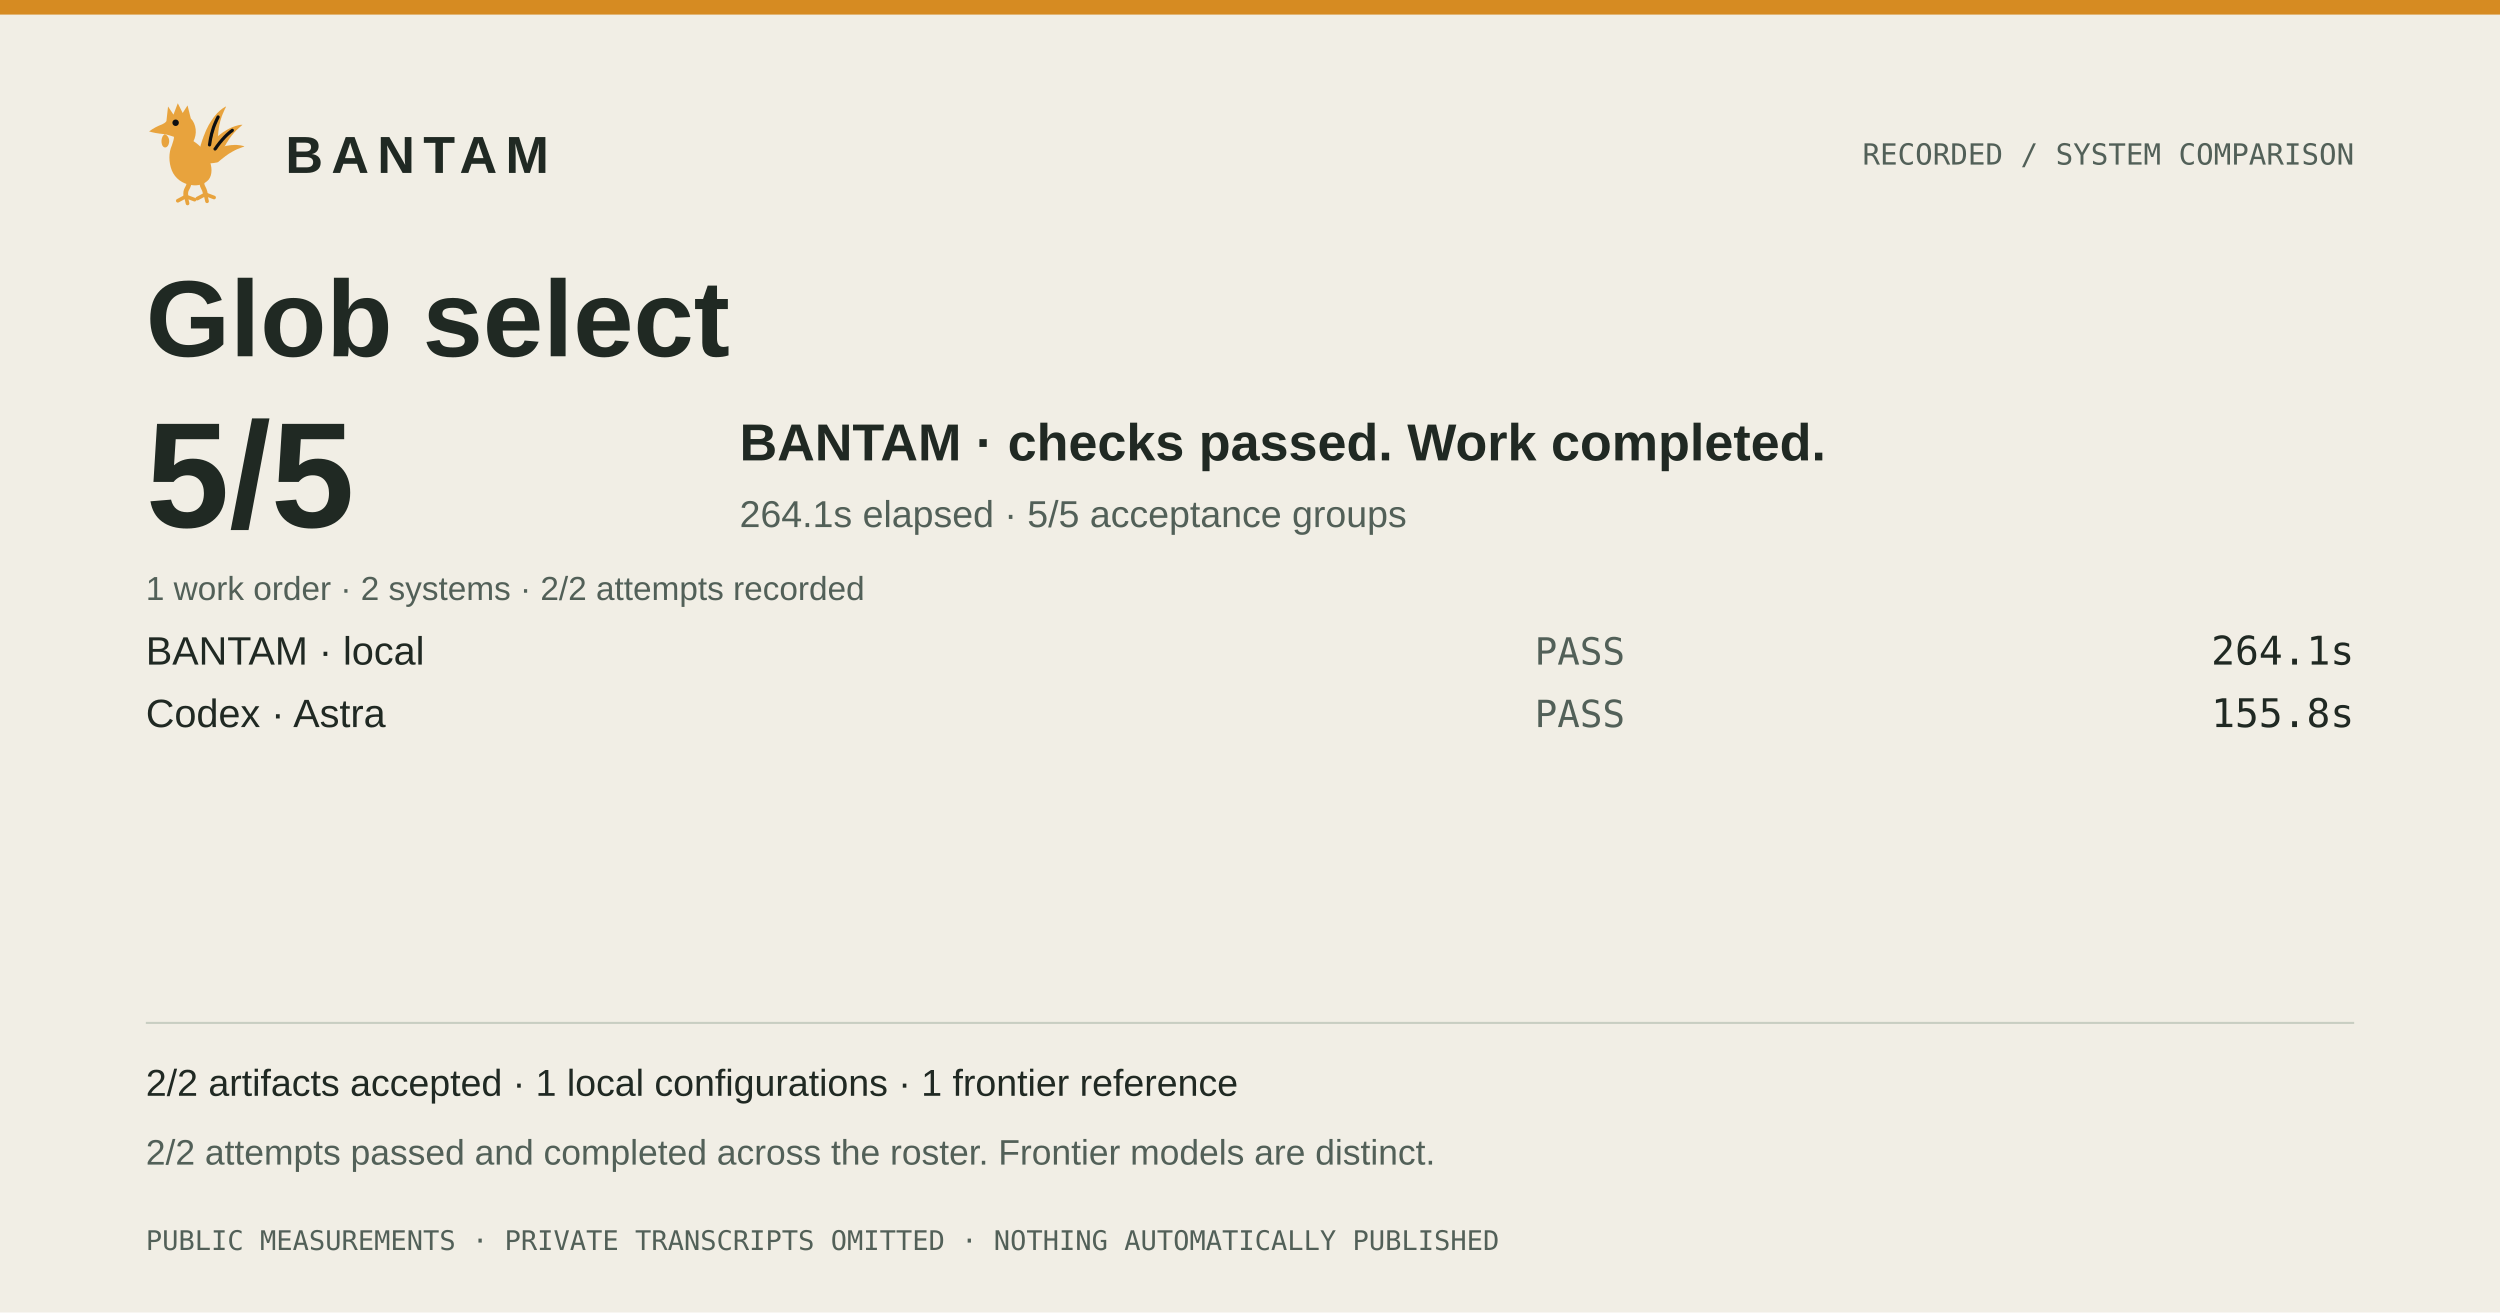
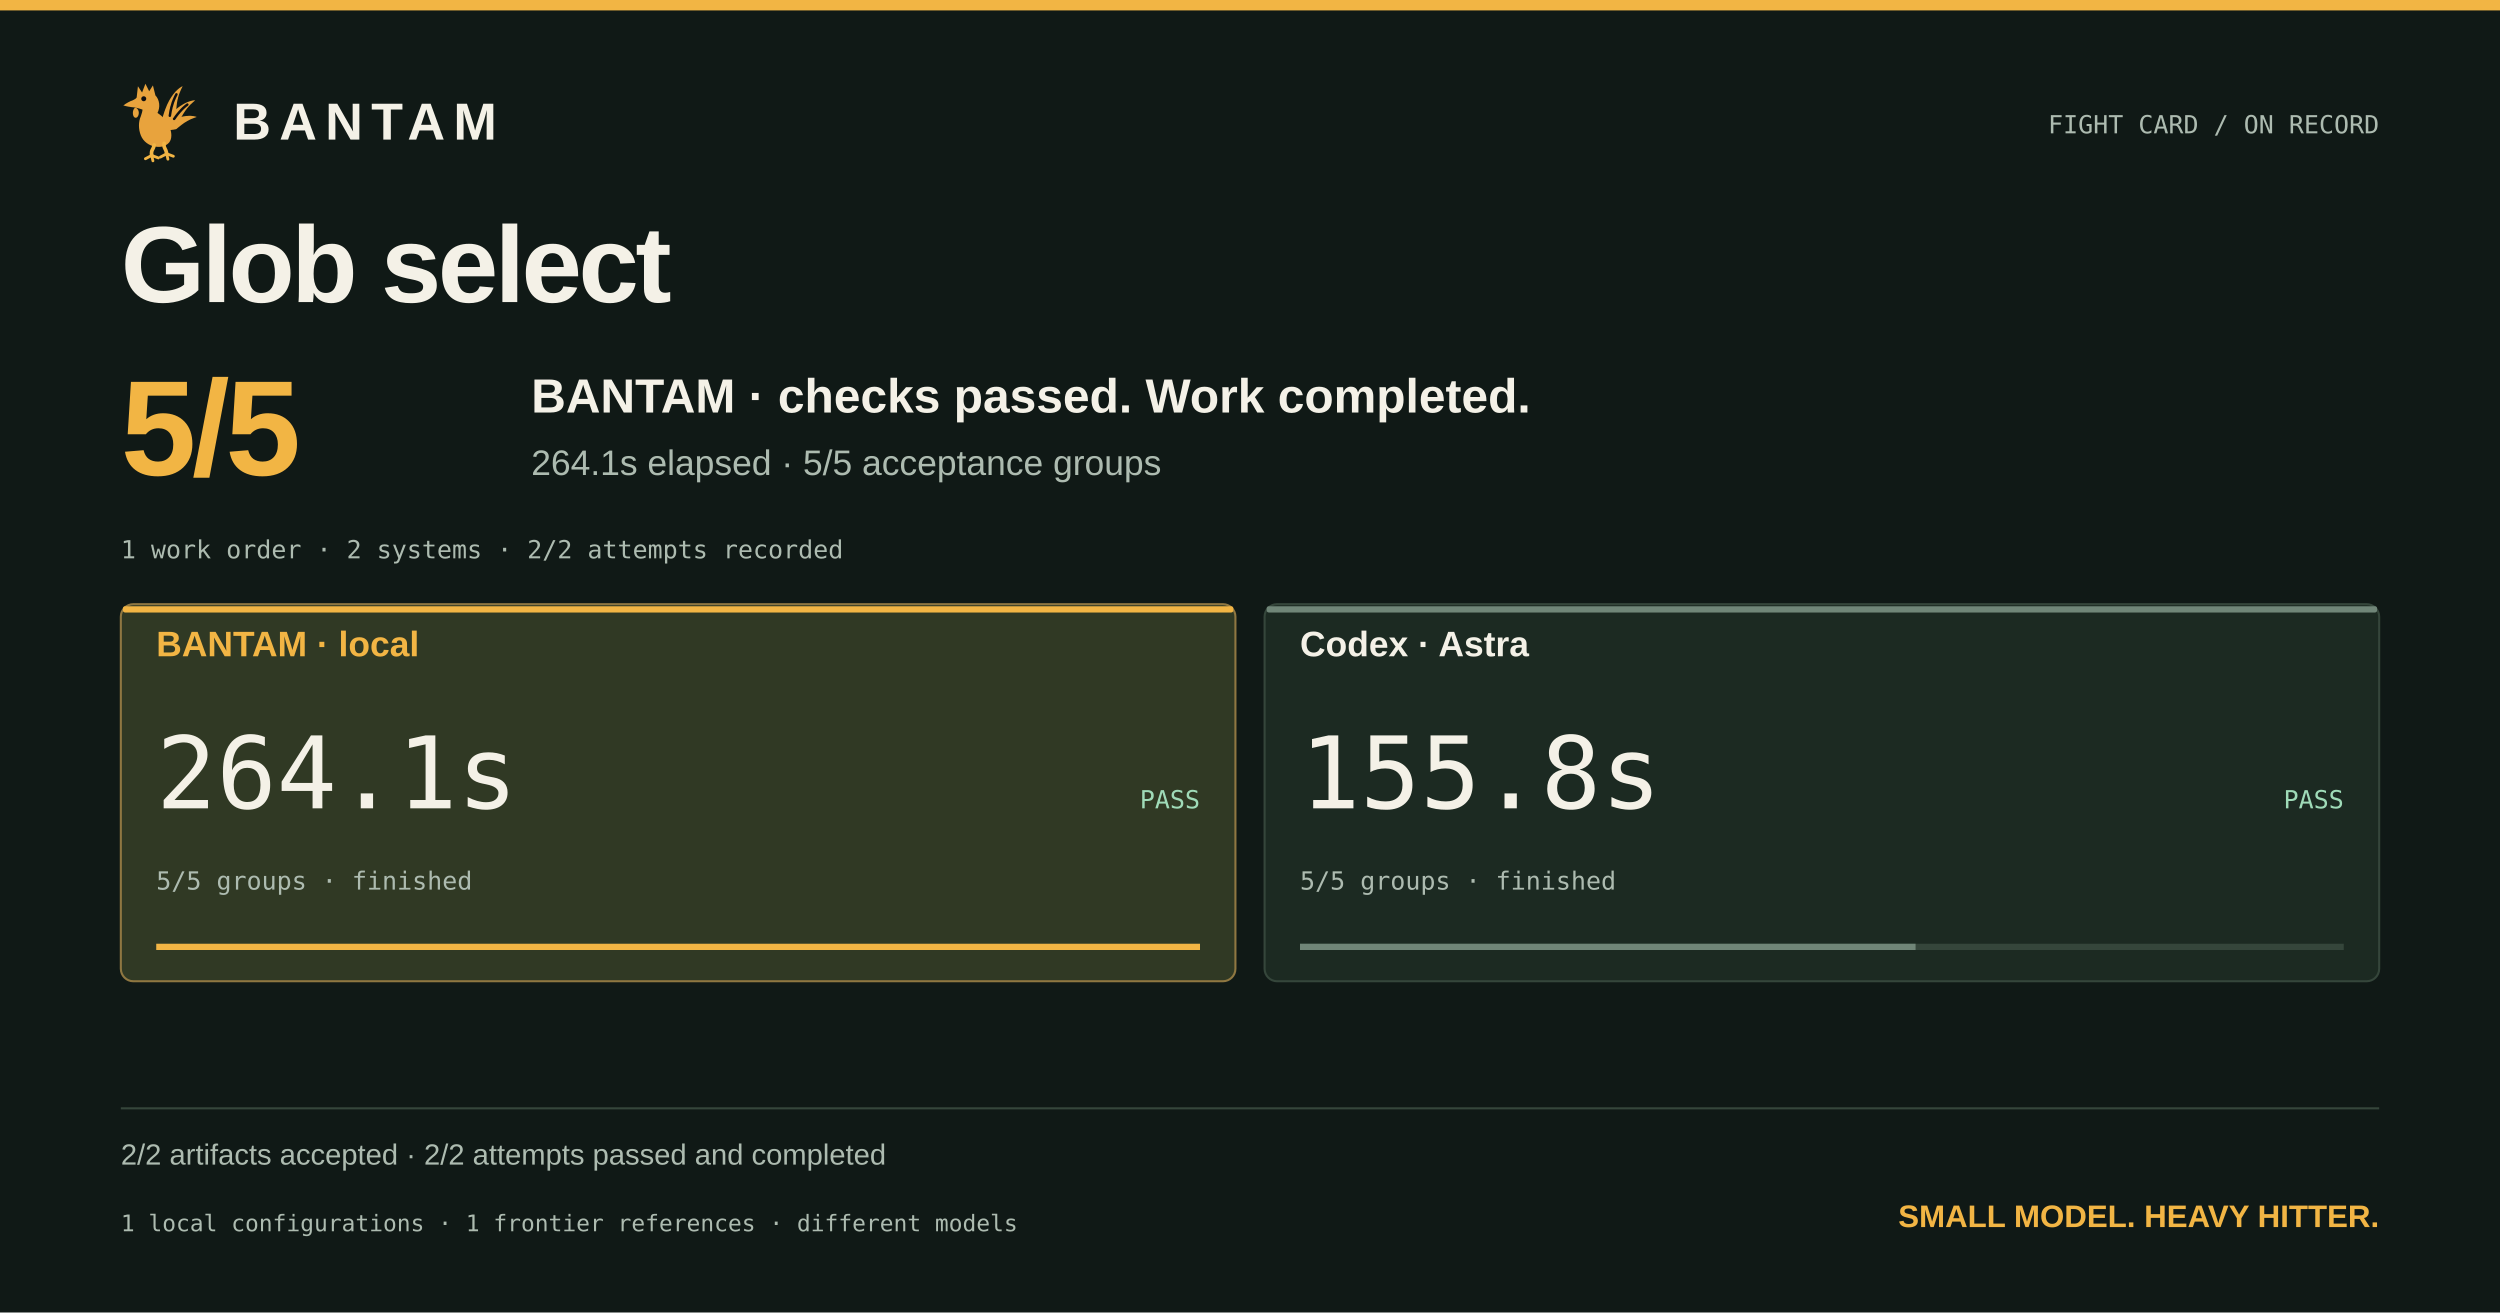
- <svg xmlns="http://www.w3.org/2000/svg" width="1200" height="630" viewBox="0 0 1200 630" role="img" aria-label="BANTAM recorded system comparison">
-   <rect width="1200" height="630" fill="#f1eee5" />
-   <rect width="1200" height="7" fill="#d68b22" />
-   <svg x="70" y="48" width="52" height="52" viewBox="0 0 100 100" color="#e8a33d">
-     <g fill="#e8a33d">
-       <path d="M61.0 56.4L61.7 55.3L62.4 54.1L63.1 53.0L63.7 51.8L64.3 50.7L64.9 49.5L65.5 48.4L66.1 47.3L66.5 46.1L66.5 45.0L66.4 43.8L66.4 42.6L66.4 41.4L66.4 40.2L66.4 39.1L66.4 37.9L66.5 36.7L66.5 35.6L66.5 34.4L66.6 33.3L66.7 32.1L66.8 31.0L66.9 29.8L67.0 28.7L67.2 27.5L67.3 26.4L67.5 25.2L67.7 24.1L67.9 22.9L68.2 21.8L68.5 20.7L68.7 19.5L69.1 18.4L69.4 17.3L69.8 16.1L70.1 15.0L70.6 13.9L71.0 12.8L71.5 11.7L72.0 10.5L72.5 9.4L73.0 8.3L73.6 7.2L74.1 5.9L74.1 5.9L72.9 6.5L71.8 7.2L70.7 7.9L69.7 8.7L68.7 9.5L67.7 10.4L66.8 11.3L65.8 12.2L65.0 13.2L64.1 14.2L63.3 15.2L62.4 16.3L61.7 17.4L60.9 18.5L60.2 19.6L59.5 20.7L58.8 21.9L58.1 23.0L57.5 24.2L56.9 25.4L56.3 26.6L55.7 27.8L55.2 29.0L54.7 30.2L54.2 31.5L53.7 32.7L53.2 33.9L52.8 35.2L52.3 36.4L51.9 37.7L51.5 38.9L51.1 40.2L50.7 41.4L50.4 42.7L50.0 43.9L50.1 45.2L50.4 46.5L50.6 47.8L51.0 49.1L51.3 50.4L51.7 51.7L52.1 53.0L52.6 54.3L53.0 55.6Z" />
-       <path d="M60.1 57.9L61.1 57.3L62.1 56.7L63.1 56.0L64.0 55.4L64.9 54.7L65.9 54.1L66.8 53.4L67.6 52.8L68.4 52.0L68.8 51.1L69.2 50.1L69.7 49.2L70.1 48.3L70.5 47.4L71.0 46.4L71.4 45.5L71.9 44.6L72.4 43.7L72.8 42.8L73.3 41.9L73.8 41.1L74.3 40.2L74.8 39.3L75.4 38.5L75.9 37.6L76.5 36.8L77.0 35.9L77.6 35.1L78.2 34.3L78.8 33.5L79.4 32.6L80.1 31.9L80.7 31.1L81.4 30.3L82.1 29.5L82.8 28.8L83.5 28.0L84.3 27.3L85.1 26.6L85.8 25.9L86.7 25.1L87.5 24.4L88.3 23.7L89.2 22.9L89.2 22.9L88.0 22.9L86.9 23.0L85.8 23.2L84.7 23.5L83.6 23.8L82.5 24.1L81.4 24.5L80.3 24.9L79.3 25.3L78.2 25.8L77.2 26.3L76.2 26.8L75.1 27.4L74.1 28.0L73.2 28.6L72.2 29.2L71.2 29.8L70.3 30.5L69.3 31.2L68.4 31.9L67.5 32.6L66.6 33.3L65.7 34.1L64.8 34.8L64.0 35.6L63.1 36.4L62.3 37.2L61.4 38.0L60.6 38.8L59.8 39.6L59.0 40.4L58.2 41.2L57.4 42.1L56.7 42.9L55.9 43.7L55.5 44.8L55.2 45.9L55.0 47.1L54.7 48.2L54.5 49.4L54.3 50.5L54.2 51.7L54.1 52.9L53.9 54.1Z" />
-       <path d="M58.6 58.5L59.5 58.5L60.5 58.4L61.4 58.3L62.3 58.2L63.2 58.1L64.1 57.9L65.0 57.8L65.8 57.6L66.6 57.4L67.2 56.9L67.9 56.3L68.5 55.8L69.1 55.3L69.7 54.8L70.4 54.3L71.0 53.8L71.6 53.3L72.3 52.8L72.9 52.3L73.5 51.8L74.2 51.4L74.8 50.9L75.5 50.4L76.1 50.0L76.8 49.5L77.5 49.1L78.2 48.7L78.9 48.3L79.5 47.9L80.2 47.5L81.0 47.1L81.7 46.7L82.4 46.3L83.1 46.0L83.9 45.6L84.6 45.3L85.4 45.0L86.2 44.7L86.9 44.4L87.7 44.1L88.5 43.8L89.3 43.5L90.2 43.2L91.0 42.9L91.0 42.9L90.2 42.5L89.3 42.3L88.4 42.1L87.6 41.9L86.7 41.8L85.8 41.7L84.9 41.6L84.0 41.5L83.1 41.5L82.2 41.5L81.3 41.5L80.4 41.6L79.5 41.6L78.6 41.7L77.7 41.8L76.8 41.9L75.9 42.1L75.0 42.2L74.1 42.4L73.2 42.6L72.3 42.8L71.4 43.0L70.5 43.2L69.6 43.5L68.8 43.7L67.9 44.0L67.0 44.2L66.2 44.5L65.3 44.8L64.5 45.1L63.6 45.4L62.8 45.7L61.9 46.0L61.1 46.3L60.3 46.7L59.6 47.3L59.0 48.0L58.5 48.7L57.9 49.5L57.4 50.2L56.9 51.0L56.4 51.8L55.9 52.6L55.4 53.5Z" />
-       <path d="M58.8 41.4L59.0 40.2L59.2 39.0L59.4 37.7L59.6 36.5L59.8 35.3L60.1 34.1L60.4 32.9L60.6 31.7L60.9 30.6L61.3 29.4L61.6 28.2L62.0 27.0L62.3 25.9L62.7 24.7L63.2 23.5L63.6 22.4L64.1 21.3L64.6 20.1L65.1 19.0L65.6 17.9L66.2 16.8L66.7 15.7" stroke="#0d0f12" stroke-width="3.0" fill="none" stroke-linecap="round" />
-       <path d="M63.9 45.2L64.6 44.4L65.2 43.5L65.8 42.6L66.4 41.8L67.1 40.9L67.7 40.1L68.4 39.2L69.1 38.4L69.8 37.6L70.4 36.8L71.2 36.0L71.9 35.2L72.6 34.4L73.4 33.6L74.1 32.9L74.9 32.1L75.7 31.4L76.5 30.7L77.3 30.0L78.1 29.3L79.0 28.7L79.8 28.0" stroke="#0d0f12" stroke-width="3.0" fill="none" stroke-linecap="round" />
-       <path d="M3 29C7 26 11 24 15 22.5C16.5 21.8 18 21 19 19.5L20.5 6L25.5 13.5L29.5 3L34 12L38.5 5L41.5 17C44 19.5 45.5 23 46 27C46.5 31 45.5 35 44 38C50 42 55 47 58 54C61.5 61.5 61.5 69 58 73.5C54 78 48 79.5 42 78.5C34 77.5 27 72.5 24 65C21 57.5 21 48.5 24 42C25 39 26 36 26 34C23 33 20 32 17 31.5C11 31 6 30 3 29Z" />
-       <path d="M17.5 31.5C21 33 22.5 37 21 41C19.5 45 15.8 44.6 14.8 40.8C13.8 37 15 32.8 17.5 31.5Z" />
-       <path d="M40 76.5C39 82.5 36 82 37 89" stroke="currentColor" stroke-width="4.4" stroke-linecap="round" fill="none" />
-       <path d="M29.5 93L37 89L45 92M37 89L38.5 95.5" stroke="currentColor" stroke-width="3.4" stroke-linecap="round" stroke-linejoin="round" fill="none" />
-       <path d="M52 74.5C51 80.5 54 80 55 87" stroke="currentColor" stroke-width="4.4" stroke-linecap="round" fill="none" />
-       <path d="M47.5 91L55 87L63 90M55 87L56.5 93.5" stroke="currentColor" stroke-width="3.4" stroke-linecap="round" stroke-linejoin="round" fill="none" />
-       <circle cx="27.5" cy="21" r="3" fill="#0d0f12" />
+ <svg xmlns="http://www.w3.org/2000/svg" width="1200" height="630" viewBox="0 0 1200 630" role="img" aria-label="Glob select · BANTAM recorded comparison">
+   <g font-family="Arial,Helvetica,sans-serif">
+     <rect width="1200" height="630" fill="#101916" />
+     <rect width="1200" height="5" fill="#f2b544" />
+     <svg x="58" y="35" width="40" height="48" viewBox="0 0 100 100" color="#f2b544">
+       <g fill="#e8a33d">
+         <path d="M61.0 56.4L61.7 55.3L62.4 54.1L63.1 53.0L63.7 51.8L64.3 50.7L64.9 49.5L65.5 48.4L66.1 47.3L66.5 46.1L66.5 45.0L66.4 43.8L66.4 42.6L66.4 41.4L66.4 40.2L66.4 39.1L66.4 37.9L66.5 36.7L66.5 35.6L66.5 34.4L66.6 33.3L66.7 32.1L66.8 31.0L66.9 29.8L67.0 28.7L67.2 27.5L67.3 26.4L67.5 25.2L67.7 24.1L67.9 22.9L68.2 21.8L68.5 20.7L68.7 19.5L69.1 18.4L69.4 17.3L69.8 16.1L70.1 15.0L70.6 13.9L71.0 12.8L71.5 11.7L72.0 10.5L72.5 9.4L73.0 8.3L73.6 7.2L74.1 5.9L74.1 5.9L72.9 6.5L71.8 7.2L70.7 7.9L69.7 8.7L68.7 9.5L67.7 10.4L66.8 11.3L65.8 12.2L65.0 13.2L64.1 14.2L63.3 15.2L62.4 16.3L61.7 17.4L60.9 18.5L60.2 19.6L59.5 20.7L58.8 21.9L58.1 23.0L57.5 24.2L56.9 25.4L56.3 26.6L55.7 27.8L55.2 29.0L54.7 30.2L54.2 31.5L53.7 32.7L53.2 33.9L52.8 35.2L52.3 36.4L51.9 37.7L51.5 38.9L51.1 40.2L50.7 41.4L50.4 42.7L50.0 43.9L50.1 45.2L50.4 46.5L50.6 47.8L51.0 49.1L51.3 50.4L51.7 51.7L52.1 53.0L52.6 54.3L53.0 55.6Z" />
+         <path d="M60.1 57.9L61.1 57.3L62.1 56.7L63.1 56.0L64.0 55.4L64.9 54.7L65.9 54.1L66.8 53.4L67.6 52.8L68.4 52.0L68.8 51.1L69.2 50.1L69.7 49.2L70.1 48.3L70.5 47.4L71.0 46.4L71.4 45.5L71.9 44.6L72.4 43.7L72.8 42.8L73.3 41.9L73.8 41.1L74.3 40.2L74.8 39.3L75.4 38.5L75.9 37.6L76.5 36.8L77.0 35.9L77.6 35.1L78.2 34.3L78.8 33.5L79.4 32.6L80.1 31.9L80.7 31.1L81.4 30.3L82.1 29.5L82.8 28.8L83.5 28.0L84.3 27.3L85.1 26.6L85.8 25.9L86.7 25.1L87.5 24.4L88.3 23.7L89.2 22.9L89.2 22.9L88.0 22.9L86.9 23.0L85.8 23.2L84.7 23.5L83.6 23.8L82.5 24.1L81.4 24.5L80.3 24.9L79.3 25.3L78.2 25.8L77.2 26.3L76.2 26.8L75.1 27.4L74.1 28.0L73.2 28.6L72.2 29.2L71.2 29.8L70.3 30.5L69.3 31.2L68.4 31.9L67.5 32.6L66.6 33.3L65.7 34.1L64.8 34.8L64.0 35.6L63.1 36.4L62.3 37.2L61.4 38.0L60.6 38.8L59.8 39.6L59.0 40.4L58.2 41.2L57.4 42.1L56.7 42.9L55.9 43.7L55.5 44.8L55.2 45.9L55.0 47.1L54.7 48.2L54.5 49.4L54.3 50.5L54.2 51.7L54.1 52.9L53.9 54.1Z" />
+         <path d="M58.6 58.5L59.5 58.5L60.5 58.4L61.4 58.3L62.3 58.2L63.2 58.1L64.1 57.9L65.0 57.8L65.8 57.6L66.6 57.4L67.2 56.9L67.9 56.3L68.5 55.8L69.1 55.3L69.7 54.8L70.4 54.3L71.0 53.8L71.6 53.3L72.3 52.8L72.9 52.3L73.5 51.8L74.2 51.4L74.8 50.9L75.5 50.4L76.1 50.0L76.8 49.5L77.5 49.1L78.2 48.7L78.9 48.3L79.5 47.9L80.2 47.5L81.0 47.1L81.7 46.7L82.4 46.3L83.1 46.0L83.9 45.6L84.6 45.3L85.4 45.0L86.2 44.7L86.9 44.4L87.7 44.1L88.5 43.8L89.3 43.5L90.2 43.2L91.0 42.9L91.0 42.9L90.2 42.5L89.3 42.3L88.4 42.1L87.6 41.9L86.7 41.8L85.8 41.7L84.9 41.6L84.0 41.5L83.1 41.5L82.2 41.5L81.3 41.5L80.4 41.6L79.5 41.6L78.6 41.7L77.7 41.8L76.8 41.9L75.9 42.1L75.0 42.2L74.1 42.4L73.2 42.6L72.3 42.8L71.4 43.0L70.5 43.2L69.6 43.5L68.8 43.7L67.9 44.0L67.0 44.2L66.2 44.5L65.3 44.8L64.5 45.1L63.6 45.4L62.8 45.7L61.9 46.0L61.1 46.3L60.3 46.7L59.6 47.3L59.0 48.0L58.5 48.7L57.9 49.5L57.4 50.2L56.9 51.0L56.4 51.8L55.9 52.6L55.4 53.5Z" />
+         <path d="M58.8 41.4L59.0 40.2L59.2 39.0L59.4 37.7L59.6 36.5L59.8 35.3L60.1 34.1L60.4 32.9L60.6 31.7L60.9 30.6L61.3 29.4L61.6 28.2L62.0 27.0L62.3 25.9L62.7 24.7L63.2 23.5L63.6 22.4L64.1 21.3L64.6 20.1L65.1 19.0L65.6 17.9L66.2 16.8L66.7 15.7" stroke="#0d0f12" stroke-width="3.0" fill="none" stroke-linecap="round" />
+         <path d="M63.9 45.2L64.6 44.4L65.2 43.5L65.8 42.6L66.4 41.8L67.1 40.9L67.7 40.1L68.4 39.2L69.1 38.4L69.8 37.6L70.4 36.8L71.2 36.0L71.9 35.2L72.6 34.4L73.4 33.6L74.1 32.9L74.9 32.1L75.7 31.4L76.5 30.7L77.3 30.0L78.1 29.3L79.0 28.7L79.8 28.0" stroke="#0d0f12" stroke-width="3.0" fill="none" stroke-linecap="round" />
+         <path d="M3 29C7 26 11 24 15 22.5C16.5 21.8 18 21 19 19.5L20.5 6L25.5 13.5L29.5 3L34 12L38.5 5L41.5 17C44 19.5 45.5 23 46 27C46.5 31 45.5 35 44 38C50 42 55 47 58 54C61.5 61.5 61.5 69 58 73.5C54 78 48 79.5 42 78.5C34 77.5 27 72.5 24 65C21 57.5 21 48.5 24 42C25 39 26 36 26 34C23 33 20 32 17 31.5C11 31 6 30 3 29Z" />
+         <path d="M17.5 31.5C21 33 22.5 37 21 41C19.5 45 15.8 44.6 14.8 40.8C13.8 37 15 32.8 17.5 31.5Z" />
+         <path d="M40 76.5C39 82.5 36 82 37 89" stroke="currentColor" stroke-width="4.4" stroke-linecap="round" fill="none" />
+         <path d="M29.5 93L37 89L45 92M37 89L38.5 95.5" stroke="currentColor" stroke-width="3.4" stroke-linecap="round" stroke-linejoin="round" fill="none" />
+         <path d="M52 74.5C51 80.5 54 80 55 87" stroke="currentColor" stroke-width="4.4" stroke-linecap="round" fill="none" />
+         <path d="M47.5 91L55 87L63 90M55 87L56.5 93.5" stroke="currentColor" stroke-width="3.4" stroke-linecap="round" stroke-linejoin="round" fill="none" />
+         <circle cx="27.5" cy="21" r="3" fill="#0d0f12" />
+       </g>
+     </svg>
+     <text x="112" y="67" fill="#f4f1e7" font-size="25" font-weight="700" letter-spacing="4">BANTAM</text>
+     <text x="1142" y="64" text-anchor="end" fill="#adbbb0" font-family="monospace" font-size="12">FIGHT CARD / ON RECORD</text>
+     <text x="58" y="145" fill="#f4f1e7" font-size="52" font-weight="700" letter-spacing="-1.6">Glob select</text>
+     <text x="58" y="228" fill="#f2b544" font-size="65" font-weight="700" letter-spacing="-2">5/5</text>
+     <text x="255" y="198" fill="#f4f1e7" font-size="23" font-weight="700">BANTAM · checks passed. Work completed.</text>
+     <text x="255" y="228" fill="#adbbb0" font-size="17">264.1s elapsed · 5/5 acceptance groups</text>
+     <text x="58" y="268" fill="#adbbb0" font-family="monospace" font-size="12">1 work order · 2 systems · 2/2 attempts recorded</text>
+     <g>
+       <rect x="58" y="290" width="535" height="181" rx="6" fill="#303924" stroke="#8f7741" />
+       <rect x="59" y="291" width="533" height="3" rx="1" fill="#f2b544" />
+       <text x="75" y="315" fill="#f2b544" font-size="17" font-weight="700">BANTAM · local</text>
+       <text x="75" y="388" fill="#f4f1e7" font-family="monospace" font-size="48">264.1s</text>
+       <text x="576" y="388" text-anchor="end" fill="#9fdbb8" font-family="monospace" font-size="12">PASS</text>
+       <rect x="75" y="453" width="501" height="3" fill="#35463b" />
+       <rect x="75" y="453" width="501" height="3" fill="#f2b544" />
+       <text x="75" y="427" fill="#adbbb0" font-family="monospace" font-size="12">5/5 groups · finished</text>
    </g>
-   </svg>
-   <text x="137" y="83" fill="#202923" font-family="Arial,sans-serif" font-size="25" font-weight="700" letter-spacing="4">BANTAM</text>
-   <text x="1130" y="79" text-anchor="end" fill="#526058" font-family="monospace" font-size="14">RECORDED / SYSTEM COMPARISON</text>
-   <text x="70" y="171" fill="#202923" font-family="Arial,sans-serif" font-size="52" font-weight="700">Glob select</text>
-   <text x="70" y="253" fill="#202923" font-family="Arial,sans-serif" font-size="72" font-weight="700">5/5</text>
-   <text x="355" y="221" fill="#202923" font-family="Arial,sans-serif" font-size="25" font-weight="700">BANTAM · checks passed. Work completed.</text>
-   <text x="355" y="253" fill="#526058" font-family="Arial,sans-serif" font-size="18">264.1s elapsed · 5/5 acceptance groups</text>
-   <text x="70" y="288" fill="#526058" font-family="Arial,sans-serif" font-size="16">1 work order · 2 systems · 2/2 attempts recorded</text>
-   <text x="70" y="319" fill="#202923" font-family="Arial,sans-serif" font-size="19">BANTAM · local</text>
-   <text x="780" y="319" text-anchor="end" fill="#526058" font-family="monospace" font-size="18">PASS</text>
-   <text x="1130" y="319" text-anchor="end" fill="#202923" font-family="monospace" font-size="19">264.1s</text>
-   <text x="70" y="349" fill="#202923" font-family="Arial,sans-serif" font-size="19">Codex · Astra</text>
-   <text x="780" y="349" text-anchor="end" fill="#526058" font-family="monospace" font-size="18">PASS</text>
-   <text x="1130" y="349" text-anchor="end" fill="#202923" font-family="monospace" font-size="19">155.8s</text>
-   <line x1="70" y1="491" x2="1130" y2="491" stroke="#c8cec2" />
-   <text x="70" y="526" fill="#202923" font-family="Arial,sans-serif" font-size="18">2/2 artifacts accepted · 1 local configurations · 1 frontier reference</text>
-   <text x="70" y="559" fill="#526058" font-family="Arial,sans-serif" font-size="17">2/2 attempts passed and completed across the roster. Frontier models are distinct.</text>
-   <text x="70" y="600" fill="#526058" font-family="monospace" font-size="13">PUBLIC MEASUREMENTS · PRIVATE TRANSCRIPTS OMITTED · NOTHING AUTOMATICALLY PUBLISHED</text>
+     <g>
+       <rect x="607" y="290" width="535" height="181" rx="6" fill="#1c2a22" stroke="#35463b" />
+       <rect x="608" y="291" width="533" height="3" rx="1" fill="#708678" />
+       <text x="624" y="315" fill="#f4f1e7" font-size="17" font-weight="700">Codex · Astra</text>
+       <text x="624" y="388" fill="#f4f1e7" font-family="monospace" font-size="48">155.8s</text>
+       <text x="1125" y="388" text-anchor="end" fill="#9fdbb8" font-family="monospace" font-size="12">PASS</text>
+       <rect x="624" y="453" width="501" height="3" fill="#35463b" />
+       <rect x="624" y="453" width="295.472" height="3" fill="#708678" />
+       <text x="624" y="427" fill="#adbbb0" font-family="monospace" font-size="12">5/5 groups · finished</text>
+     </g>
+     <line x1="58" y1="532" x2="1142" y2="532" stroke="#35463b" />
+     <text x="58" y="559" fill="#adbbb0" font-size="14">2/2 artifacts accepted · 2/2 attempts passed and completed</text>
+     <text x="58" y="591" fill="#adbbb0" font-family="monospace" font-size="11">1 local configurations · 1 frontier references · different models</text>
+     <text x="1142" y="589" text-anchor="end" fill="#f2b544" font-size="15" font-weight="700">SMALL MODEL. HEAVY HITTER.</text>
+   </g>
</svg>
